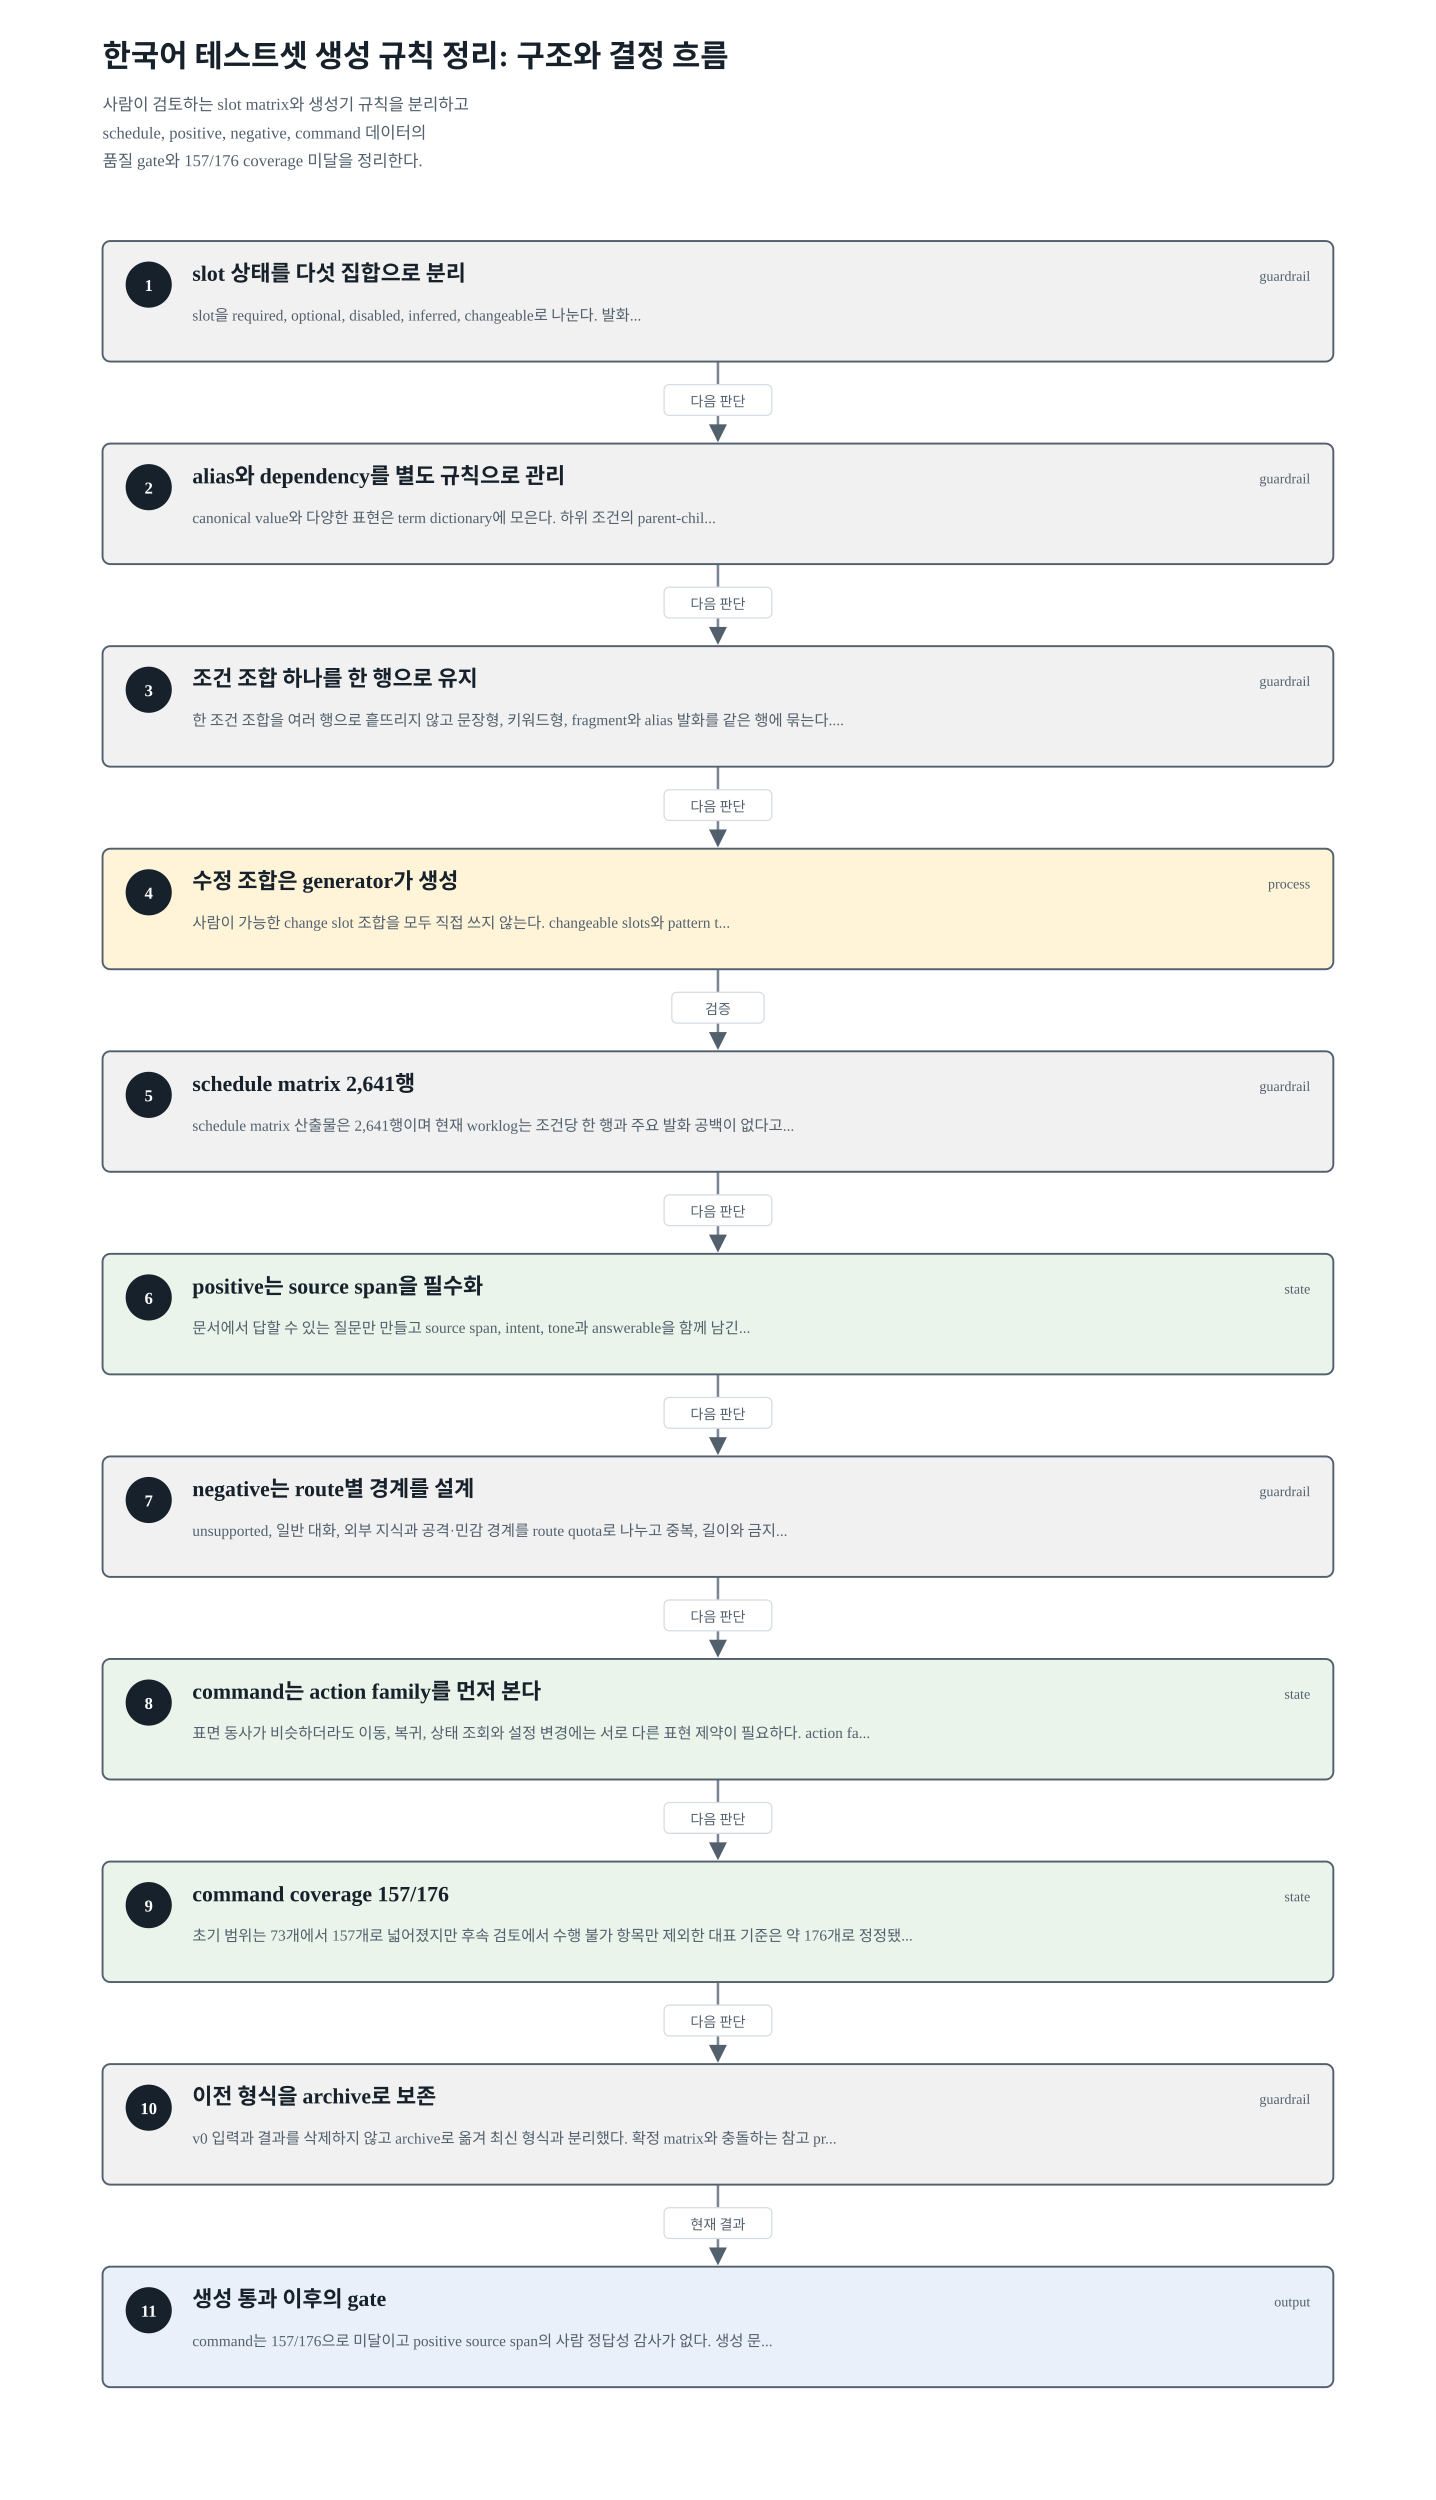
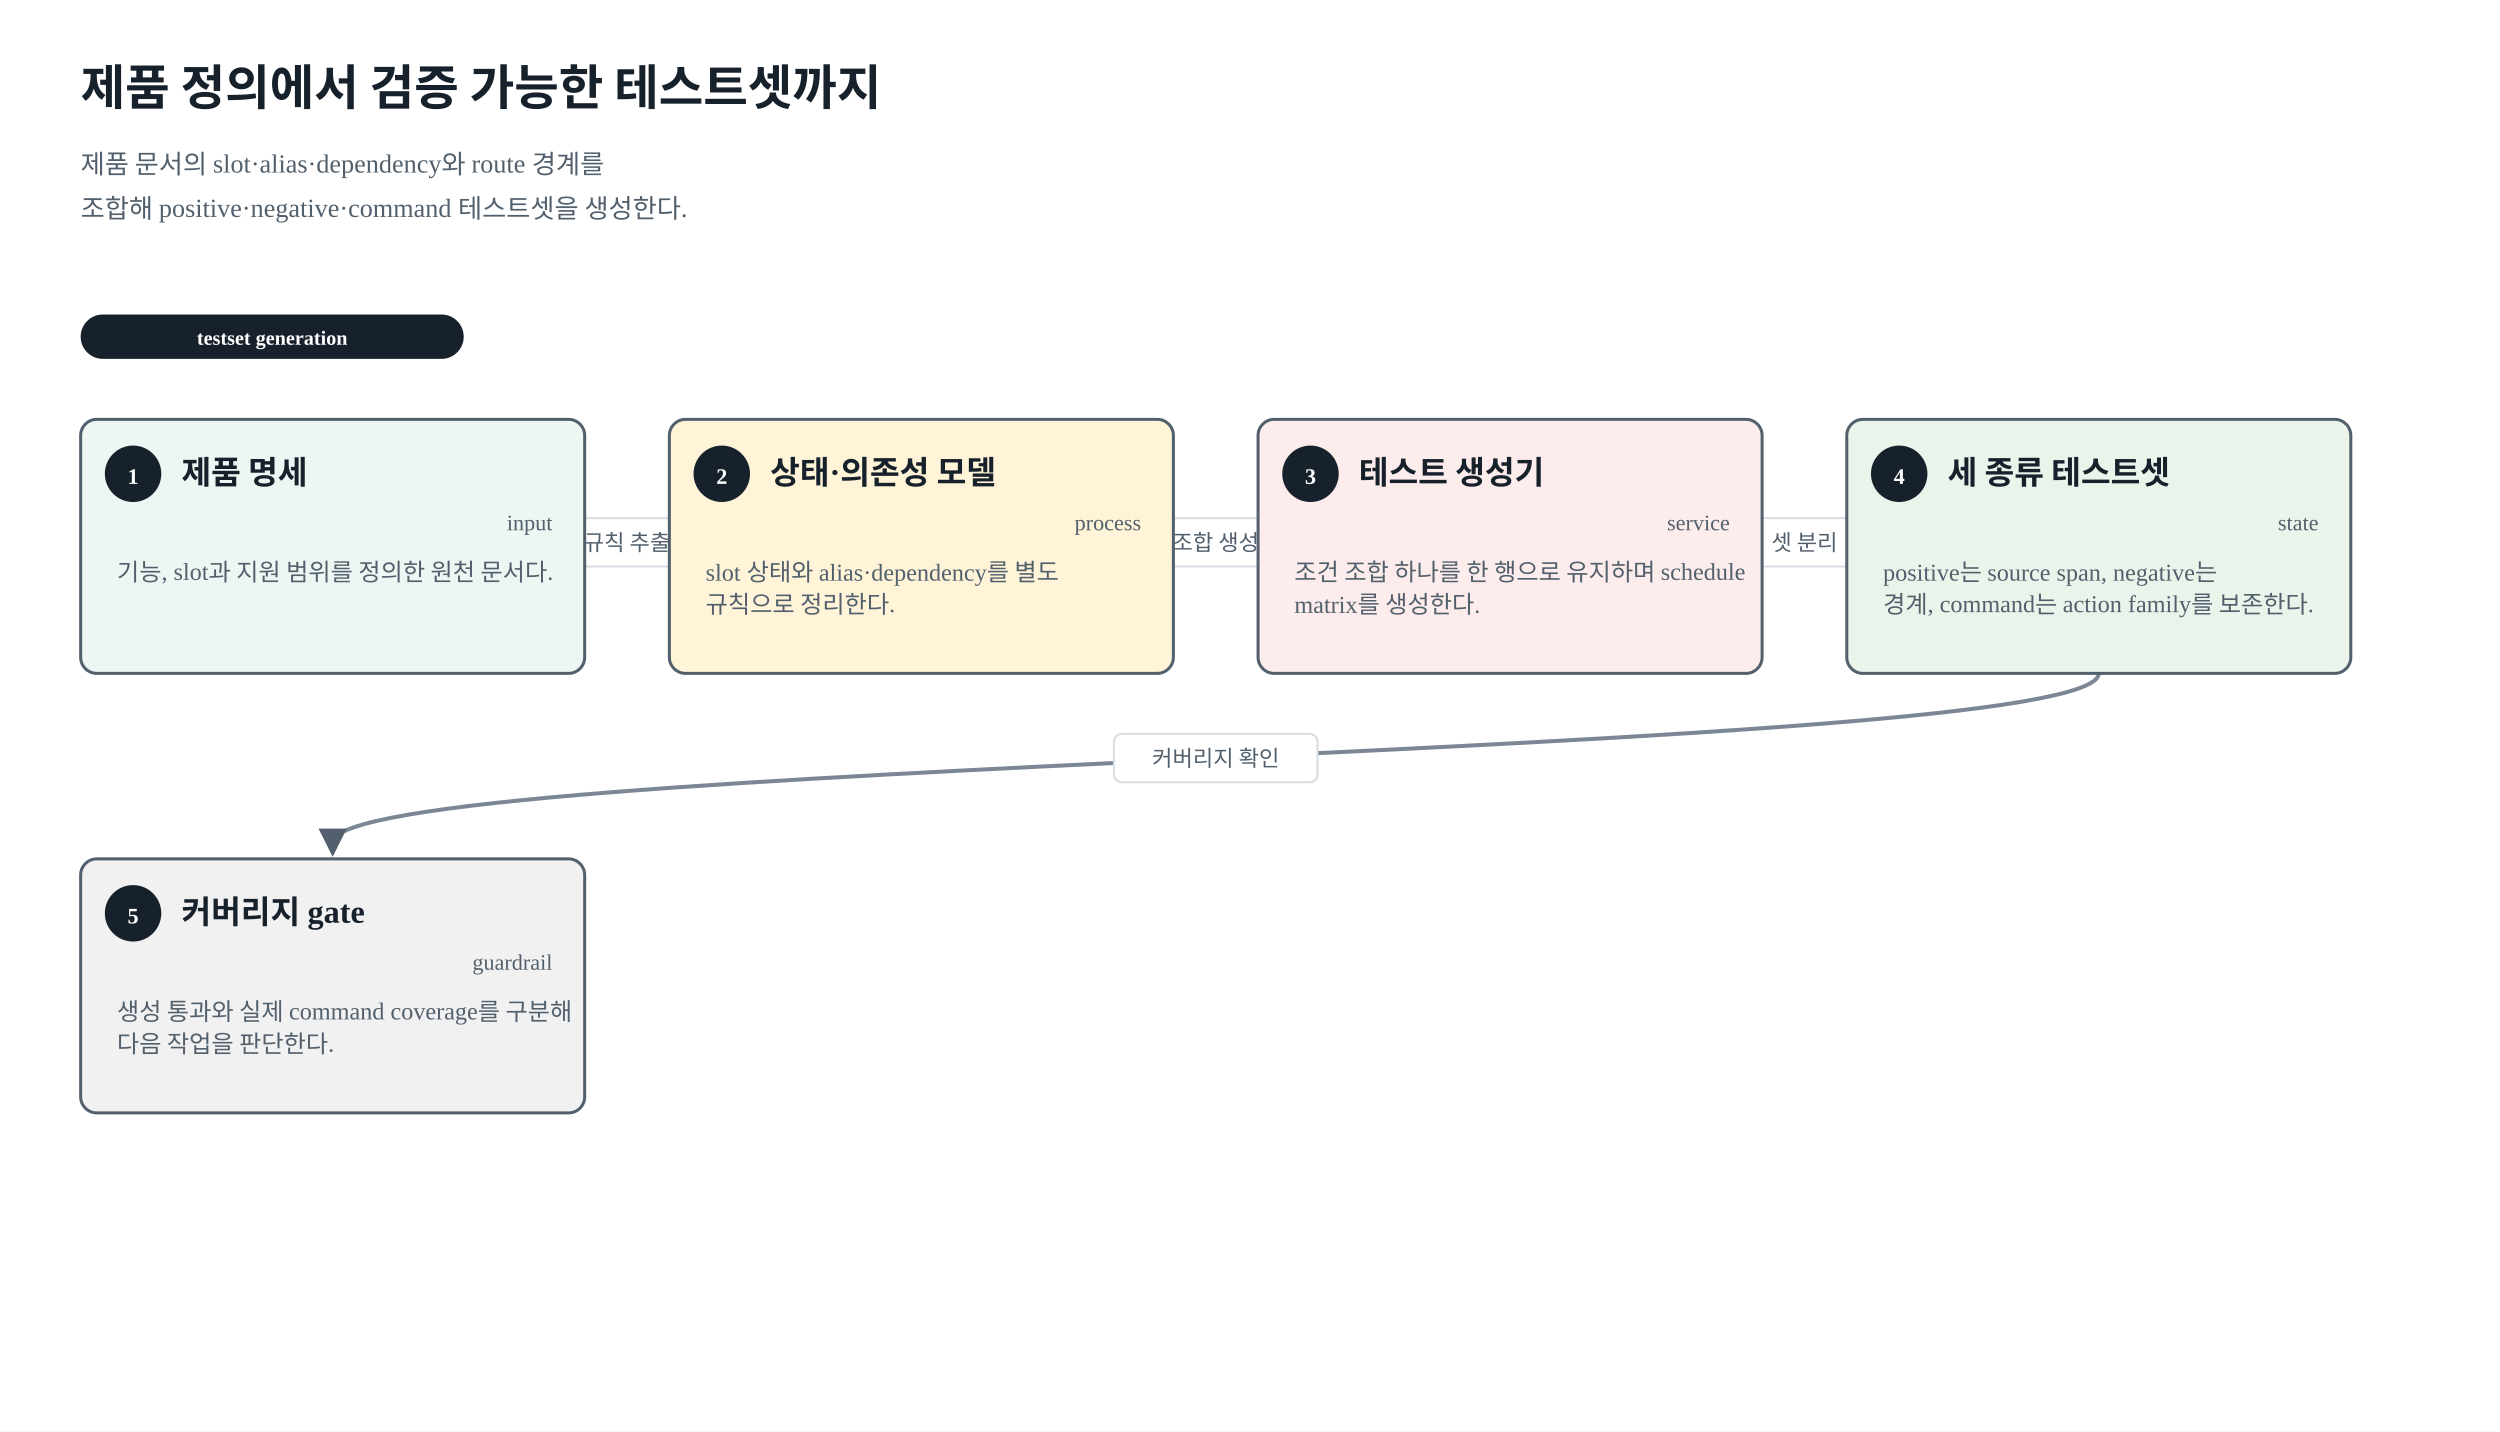
- <svg xmlns="http://www.w3.org/2000/svg" viewBox="0 0 1120 1950" role="img" aria-labelledby="system-map-title system-map-desc">
+ <svg xmlns="http://www.w3.org/2000/svg" viewBox="0 0 1240 710" role="img" aria-labelledby="system-map-title system-map-desc">
  <defs>
    <marker id="system-map-arrow" viewBox="0 0 10 10" refX="5" refY="5" markerWidth="7" markerHeight="7" orient="auto-start-reverse">
      <path d="M 0 0 L 10 5 L 0 10 z" fill="#52606d" />
    </marker>
  </defs>
-   <rect width="1120" height="1950" fill="#ffffff" />
+   <rect width="1240" height="710" fill="#ffffff" />
  <text fill="#17212b" font-size="24" font-weight="700">
-     <tspan x="80" y="52">한국어 테스트셋 생성 규칙 정리: 구조와 결정 흐름</tspan>
+     <tspan x="40" y="52">제품 정의에서 검증 가능한 테스트셋까지</tspan>
  </text>
  <text fill="#52606d" font-size="13">
-     <tspan x="80" y="86">사람이 검토하는 slot matrix와 생성기 규칙을 분리하고</tspan>
-     <tspan x="80" y="108">schedule, positive, negative, command 데이터의</tspan>
-     <tspan x="80" y="130">품질 gate와 157/176 coverage 미달을 정리한다.</tspan>
+     <tspan x="40" y="86">제품 문서의 slot·alias·dependency와 route 경계를</tspan>
+     <tspan x="40" y="108">조합해 positive·negative·command 테스트셋을 생성한다.</tspan>
  </text>
+   <rect x="40" y="156" width="190" height="22" rx="11" fill="#17212b" />
+   <text x="135" y="171" text-anchor="middle" fill="#ffffff" font-size="10" font-weight="700">testset generation</text>
  <g data-flow="flow-01">
-     <path d="M 560 282 L 560 338" fill="none" stroke="#7b8794" stroke-width="2" marker-end="url(#system-map-arrow)" />
-     <rect x="518" y="300" width="84" height="24" rx="4" fill="#ffffff" stroke="#d6dce2" />
-     <text x="560" y="317" text-anchor="middle" fill="#52606d" font-size="11">다음 판단</text>
+     <path d="M 290 271 L 324 271" fill="none" stroke="#7b8794" stroke-width="2" marker-end="url(#system-map-arrow)" />
+     <rect x="271.5" y="257" width="79" height="24" rx="4" fill="#ffffff" stroke="#d6dce2" />
+     <text x="311" y="273" text-anchor="middle" fill="#52606d" font-size="11">규칙 추출</text>
  </g>
  <g data-flow="flow-02">
-     <path d="M 560 440 L 560 496" fill="none" stroke="#7b8794" stroke-width="2" marker-end="url(#system-map-arrow)" />
-     <rect x="518" y="458" width="84" height="24" rx="4" fill="#ffffff" stroke="#d6dce2" />
-     <text x="560" y="475" text-anchor="middle" fill="#52606d" font-size="11">다음 판단</text>
+     <path d="M 582 271 L 616 271" fill="none" stroke="#7b8794" stroke-width="2" marker-end="url(#system-map-arrow)" />
+     <rect x="563.5" y="257" width="79" height="24" rx="4" fill="#ffffff" stroke="#d6dce2" />
+     <text x="603" y="273" text-anchor="middle" fill="#52606d" font-size="11">조합 생성</text>
  </g>
  <g data-flow="flow-03">
-     <path d="M 560 598 L 560 654" fill="none" stroke="#7b8794" stroke-width="2" marker-end="url(#system-map-arrow)" />
-     <rect x="518" y="616" width="84" height="24" rx="4" fill="#ffffff" stroke="#d6dce2" />
-     <text x="560" y="633" text-anchor="middle" fill="#52606d" font-size="11">다음 판단</text>
+     <path d="M 874 271 L 908 271" fill="none" stroke="#7b8794" stroke-width="2" marker-end="url(#system-map-arrow)" />
+     <rect x="859" y="257" width="72" height="24" rx="4" fill="#ffffff" stroke="#d6dce2" />
+     <text x="895" y="273" text-anchor="middle" fill="#52606d" font-size="11">셋 분리</text>
  </g>
  <g data-flow="flow-04">
-     <path d="M 560 756 L 560 812" fill="none" stroke="#7b8794" stroke-width="2" marker-end="url(#system-map-arrow)" />
-     <rect x="524" y="774" width="72" height="24" rx="4" fill="#ffffff" stroke="#d6dce2" />
-     <text x="560" y="791" text-anchor="middle" fill="#52606d" font-size="11">검증</text>
+     <path d="M 1041 334 C 1041 376, 165 376, 165 418" fill="none" stroke="#7b8794" stroke-width="2" marker-end="url(#system-map-arrow)" />
+     <rect x="552.5" y="364" width="101" height="24" rx="4" fill="#ffffff" stroke="#d6dce2" />
+     <text x="603" y="380" text-anchor="middle" fill="#52606d" font-size="11">커버리지 확인</text>
  </g>
-   <g data-flow="flow-05">
-     <path d="M 560 914 L 560 970" fill="none" stroke="#7b8794" stroke-width="2" marker-end="url(#system-map-arrow)" />
-     <rect x="518" y="932" width="84" height="24" rx="4" fill="#ffffff" stroke="#d6dce2" />
-     <text x="560" y="949" text-anchor="middle" fill="#52606d" font-size="11">다음 판단</text>
+   <g data-node="product-spec">
+     <rect x="40" y="208" width="250" height="126" rx="8" fill="#edf6f3" stroke="#52606d" stroke-width="1.5" />
+     <circle cx="66" cy="235" r="14" fill="#17212b" />
+     <text x="66" y="240" text-anchor="middle" fill="#ffffff" font-size="11" font-weight="700">1</text>
+     <text x="90" y="240" fill="#17212b" font-size="16" font-weight="700">제품 명세</text>
+     <text x="274" y="263" text-anchor="end" fill="#52606d" font-size="11">input</text>
+     <text x="58" y="286" fill="#52606d" font-size="12">
+       <tspan x="58" y="288">기능, slot과 지원 범위를 정의한 원천 문서다.</tspan>
+     </text>
  </g>
-   <g data-flow="flow-06">
-     <path d="M 560 1072 L 560 1128" fill="none" stroke="#7b8794" stroke-width="2" marker-end="url(#system-map-arrow)" />
-     <rect x="518" y="1090" width="84" height="24" rx="4" fill="#ffffff" stroke="#d6dce2" />
-     <text x="560" y="1107" text-anchor="middle" fill="#52606d" font-size="11">다음 판단</text>
+   <g data-node="coverage-model">
+     <rect x="332" y="208" width="250" height="126" rx="8" fill="#fff4d8" stroke="#52606d" stroke-width="1.5" />
+     <circle cx="358" cy="235" r="14" fill="#17212b" />
+     <text x="358" y="240" text-anchor="middle" fill="#ffffff" font-size="11" font-weight="700">2</text>
+     <text x="382" y="240" fill="#17212b" font-size="16" font-weight="700">상태·의존성 모델</text>
+     <text x="566" y="263" text-anchor="end" fill="#52606d" font-size="11">process</text>
+     <text x="350" y="286" fill="#52606d" font-size="12">
+       <tspan x="350" y="288">slot 상태와 alias·dependency를 별도</tspan>
+       <tspan x="350" y="304">규칙으로 정리한다.</tspan>
+     </text>
  </g>
-   <g data-flow="flow-07">
-     <path d="M 560 1230 L 560 1286" fill="none" stroke="#7b8794" stroke-width="2" marker-end="url(#system-map-arrow)" />
-     <rect x="518" y="1248" width="84" height="24" rx="4" fill="#ffffff" stroke="#d6dce2" />
-     <text x="560" y="1265" text-anchor="middle" fill="#52606d" font-size="11">다음 판단</text>
+   <g data-node="case-generator">
+     <rect x="624" y="208" width="250" height="126" rx="8" fill="#fceceb" stroke="#52606d" stroke-width="1.5" />
+     <circle cx="650" cy="235" r="14" fill="#17212b" />
+     <text x="650" y="240" text-anchor="middle" fill="#ffffff" font-size="11" font-weight="700">3</text>
+     <text x="674" y="240" fill="#17212b" font-size="16" font-weight="700">테스트 생성기</text>
+     <text x="858" y="263" text-anchor="end" fill="#52606d" font-size="11">service</text>
+     <text x="642" y="286" fill="#52606d" font-size="12">
+       <tspan x="642" y="288">조건 조합 하나를 한 행으로 유지하며 schedule</tspan>
+       <tspan x="642" y="304">matrix를 생성한다.</tspan>
+     </text>
  </g>
-   <g data-flow="flow-08">
-     <path d="M 560 1388 L 560 1444" fill="none" stroke="#7b8794" stroke-width="2" marker-end="url(#system-map-arrow)" />
-     <rect x="518" y="1406" width="84" height="24" rx="4" fill="#ffffff" stroke="#d6dce2" />
-     <text x="560" y="1423" text-anchor="middle" fill="#52606d" font-size="11">다음 판단</text>
+   <g data-node="route-datasets">
+     <rect x="916" y="208" width="250" height="126" rx="8" fill="#eaf4ea" stroke="#52606d" stroke-width="1.5" />
+     <circle cx="942" cy="235" r="14" fill="#17212b" />
+     <text x="942" y="240" text-anchor="middle" fill="#ffffff" font-size="11" font-weight="700">4</text>
+     <text x="966" y="240" fill="#17212b" font-size="16" font-weight="700">세 종류 테스트셋</text>
+     <text x="1150" y="263" text-anchor="end" fill="#52606d" font-size="11">state</text>
+     <text x="934" y="286" fill="#52606d" font-size="12">
+       <tspan x="934" y="288">positive는 source span, negative는</tspan>
+       <tspan x="934" y="304">경계, command는 action family를 보존한다.</tspan>
+     </text>
  </g>
-   <g data-flow="flow-09">
-     <path d="M 560 1546 L 560 1602" fill="none" stroke="#7b8794" stroke-width="2" marker-end="url(#system-map-arrow)" />
-     <rect x="518" y="1564" width="84" height="24" rx="4" fill="#ffffff" stroke="#d6dce2" />
-     <text x="560" y="1581" text-anchor="middle" fill="#52606d" font-size="11">다음 판단</text>
-   </g>
-   <g data-flow="flow-10">
-     <path d="M 560 1704 L 560 1760" fill="none" stroke="#7b8794" stroke-width="2" marker-end="url(#system-map-arrow)" />
-     <rect x="518" y="1722" width="84" height="24" rx="4" fill="#ffffff" stroke="#d6dce2" />
-     <text x="560" y="1739" text-anchor="middle" fill="#52606d" font-size="11">현재 결과</text>
-   </g>
-   <g data-node="slot-model">
-     <rect x="80" y="188" width="960" height="94" rx="6" fill="#f1f1f1" stroke="#52606d" stroke-width="1.5" />
-     <circle cx="116" cy="222" r="18" fill="#17212b" />
-     <text x="116" y="227" text-anchor="middle" fill="#ffffff" font-size="13" font-weight="700">1</text>
-     <text x="150" y="219" fill="#17212b" font-size="17" font-weight="700">slot 상태를 다섯 집합으로 분리</text>
-     <text x="1022" y="219" text-anchor="end" fill="#52606d" font-size="11">guardrail</text>
-     <text x="150" y="250" fill="#52606d" font-size="12">slot을 required, optional, disabled, inferred, changeable로 나눈다. 발화...</text>
-   </g>
-   <g data-node="alias-dependency">
-     <rect x="80" y="346" width="960" height="94" rx="6" fill="#f1f1f1" stroke="#52606d" stroke-width="1.5" />
-     <circle cx="116" cy="380" r="18" fill="#17212b" />
-     <text x="116" y="385" text-anchor="middle" fill="#ffffff" font-size="13" font-weight="700">2</text>
-     <text x="150" y="377" fill="#17212b" font-size="17" font-weight="700">alias와 dependency를 별도 규칙으로 관리</text>
-     <text x="1022" y="377" text-anchor="end" fill="#52606d" font-size="11">guardrail</text>
-     <text x="150" y="408" fill="#52606d" font-size="12">canonical value와 다양한 표현은 term dictionary에 모은다. 하위 조건의 parent-chil...</text>
-   </g>
-   <g data-node="one-condition-row">
-     <rect x="80" y="504" width="960" height="94" rx="6" fill="#f1f1f1" stroke="#52606d" stroke-width="1.5" />
-     <circle cx="116" cy="538" r="18" fill="#17212b" />
-     <text x="116" y="543" text-anchor="middle" fill="#ffffff" font-size="13" font-weight="700">3</text>
-     <text x="150" y="535" fill="#17212b" font-size="17" font-weight="700">조건 조합 하나를 한 행으로 유지</text>
-     <text x="1022" y="535" text-anchor="end" fill="#52606d" font-size="11">guardrail</text>
-     <text x="150" y="566" fill="#52606d" font-size="12">한 조건 조합을 여러 행으로 흩뜨리지 않고 문장형, 키워드형, fragment와 alias 발화를 같은 행에 묶는다....</text>
-   </g>
-   <g data-node="generator-ownership">
-     <rect x="80" y="662" width="960" height="94" rx="6" fill="#fff4d8" stroke="#52606d" stroke-width="1.5" />
-     <circle cx="116" cy="696" r="18" fill="#17212b" />
-     <text x="116" y="701" text-anchor="middle" fill="#ffffff" font-size="13" font-weight="700">4</text>
-     <text x="150" y="693" fill="#17212b" font-size="17" font-weight="700">수정 조합은 generator가 생성</text>
-     <text x="1022" y="693" text-anchor="end" fill="#52606d" font-size="11">process</text>
-     <text x="150" y="724" fill="#52606d" font-size="12">사람이 가능한 change slot 조합을 모두 직접 쓰지 않는다. changeable slots와 pattern t...</text>
-   </g>
-   <g data-node="schedule-output">
-     <rect x="80" y="820" width="960" height="94" rx="6" fill="#f1f1f1" stroke="#52606d" stroke-width="1.5" />
-     <circle cx="116" cy="854" r="18" fill="#17212b" />
-     <text x="116" y="859" text-anchor="middle" fill="#ffffff" font-size="13" font-weight="700">5</text>
-     <text x="150" y="851" fill="#17212b" font-size="17" font-weight="700">schedule matrix 2,641행</text>
-     <text x="1022" y="851" text-anchor="end" fill="#52606d" font-size="11">guardrail</text>
-     <text x="150" y="882" fill="#52606d" font-size="12">schedule matrix 산출물은 2,641행이며 현재 worklog는 조건당 한 행과 주요 발화 공백이 없다고...</text>
-   </g>
-   <g data-node="positive-data">
-     <rect x="80" y="978" width="960" height="94" rx="6" fill="#eaf4ea" stroke="#52606d" stroke-width="1.5" />
-     <circle cx="116" cy="1012" r="18" fill="#17212b" />
-     <text x="116" y="1017" text-anchor="middle" fill="#ffffff" font-size="13" font-weight="700">6</text>
-     <text x="150" y="1009" fill="#17212b" font-size="17" font-weight="700">positive는 source span을 필수화</text>
-     <text x="1022" y="1009" text-anchor="end" fill="#52606d" font-size="11">state</text>
-     <text x="150" y="1040" fill="#52606d" font-size="12">문서에서 답할 수 있는 질문만 만들고 source span, intent, tone과 answerable을 함께 남긴...</text>
-   </g>
-   <g data-node="negative-data">
-     <rect x="80" y="1136" width="960" height="94" rx="6" fill="#f1f1f1" stroke="#52606d" stroke-width="1.5" />
-     <circle cx="116" cy="1170" r="18" fill="#17212b" />
-     <text x="116" y="1175" text-anchor="middle" fill="#ffffff" font-size="13" font-weight="700">7</text>
-     <text x="150" y="1167" fill="#17212b" font-size="17" font-weight="700">negative는 route별 경계를 설계</text>
-     <text x="1022" y="1167" text-anchor="end" fill="#52606d" font-size="11">guardrail</text>
-     <text x="150" y="1198" fill="#52606d" font-size="12">unsupported, 일반 대화, 외부 지식과 공격·민감 경계를 route quota로 나누고 중복, 길이와 금지...</text>
-   </g>
-   <g data-node="command-family">
-     <rect x="80" y="1294" width="960" height="94" rx="6" fill="#eaf4ea" stroke="#52606d" stroke-width="1.5" />
-     <circle cx="116" cy="1328" r="18" fill="#17212b" />
-     <text x="116" y="1333" text-anchor="middle" fill="#ffffff" font-size="13" font-weight="700">8</text>
-     <text x="150" y="1325" fill="#17212b" font-size="17" font-weight="700">command는 action family를 먼저 본다</text>
-     <text x="1022" y="1325" text-anchor="end" fill="#52606d" font-size="11">state</text>
-     <text x="150" y="1356" fill="#52606d" font-size="12">표면 동사가 비슷하더라도 이동, 복귀, 상태 조회와 설정 변경에는 서로 다른 표현 제약이 필요하다. action fa...</text>
-   </g>
-   <g data-node="command-gap">
-     <rect x="80" y="1452" width="960" height="94" rx="6" fill="#eaf4ea" stroke="#52606d" stroke-width="1.5" />
-     <circle cx="116" cy="1486" r="18" fill="#17212b" />
-     <text x="116" y="1491" text-anchor="middle" fill="#ffffff" font-size="13" font-weight="700">9</text>
-     <text x="150" y="1483" fill="#17212b" font-size="17" font-weight="700">command coverage 157/176</text>
-     <text x="1022" y="1483" text-anchor="end" fill="#52606d" font-size="11">state</text>
-     <text x="150" y="1514" fill="#52606d" font-size="12">초기 범위는 73개에서 157개로 넓어졌지만 후속 검토에서 수행 불가 항목만 제외한 대표 기준은 약 176개로 정정됐...</text>
-   </g>
-   <g data-node="archive-and-rollback">
-     <rect x="80" y="1610" width="960" height="94" rx="6" fill="#f1f1f1" stroke="#52606d" stroke-width="1.5" />
-     <circle cx="116" cy="1644" r="18" fill="#17212b" />
-     <text x="116" y="1649" text-anchor="middle" fill="#ffffff" font-size="13" font-weight="700">10</text>
-     <text x="150" y="1641" fill="#17212b" font-size="17" font-weight="700">이전 형식을 archive로 보존</text>
-     <text x="1022" y="1641" text-anchor="end" fill="#52606d" font-size="11">guardrail</text>
-     <text x="150" y="1672" fill="#52606d" font-size="12">v0 입력과 결과를 삭제하지 않고 archive로 옮겨 최신 형식과 분리했다. 확정 matrix와 충돌하는 참고 pr...</text>
-   </g>
-   <g data-node="limitations">
-     <rect x="80" y="1768" width="960" height="94" rx="6" fill="#eaf0fa" stroke="#52606d" stroke-width="1.5" />
-     <circle cx="116" cy="1802" r="18" fill="#17212b" />
-     <text x="116" y="1807" text-anchor="middle" fill="#ffffff" font-size="13" font-weight="700">11</text>
-     <text x="150" y="1799" fill="#17212b" font-size="17" font-weight="700">생성 통과 이후의 gate</text>
-     <text x="1022" y="1799" text-anchor="end" fill="#52606d" font-size="11">output</text>
-     <text x="150" y="1830" fill="#52606d" font-size="12">command는 157/176으로 미달이고 positive source span의 사람 정답성 감사가 없다. 생성 문...</text>
+   <g data-node="coverage-gate">
+     <rect x="40" y="426" width="250" height="126" rx="8" fill="#f1f1f1" stroke="#52606d" stroke-width="1.5" />
+     <circle cx="66" cy="453" r="14" fill="#17212b" />
+     <text x="66" y="458" text-anchor="middle" fill="#ffffff" font-size="11" font-weight="700">5</text>
+     <text x="90" y="458" fill="#17212b" font-size="16" font-weight="700">커버리지 gate</text>
+     <text x="274" y="481" text-anchor="end" fill="#52606d" font-size="11">guardrail</text>
+     <text x="58" y="504" fill="#52606d" font-size="12">
+       <tspan x="58" y="506">생성 통과와 실제 command coverage를 구분해</tspan>
+       <tspan x="58" y="522">다음 작업을 판단한다.</tspan>
+     </text>
  </g>
</svg>
